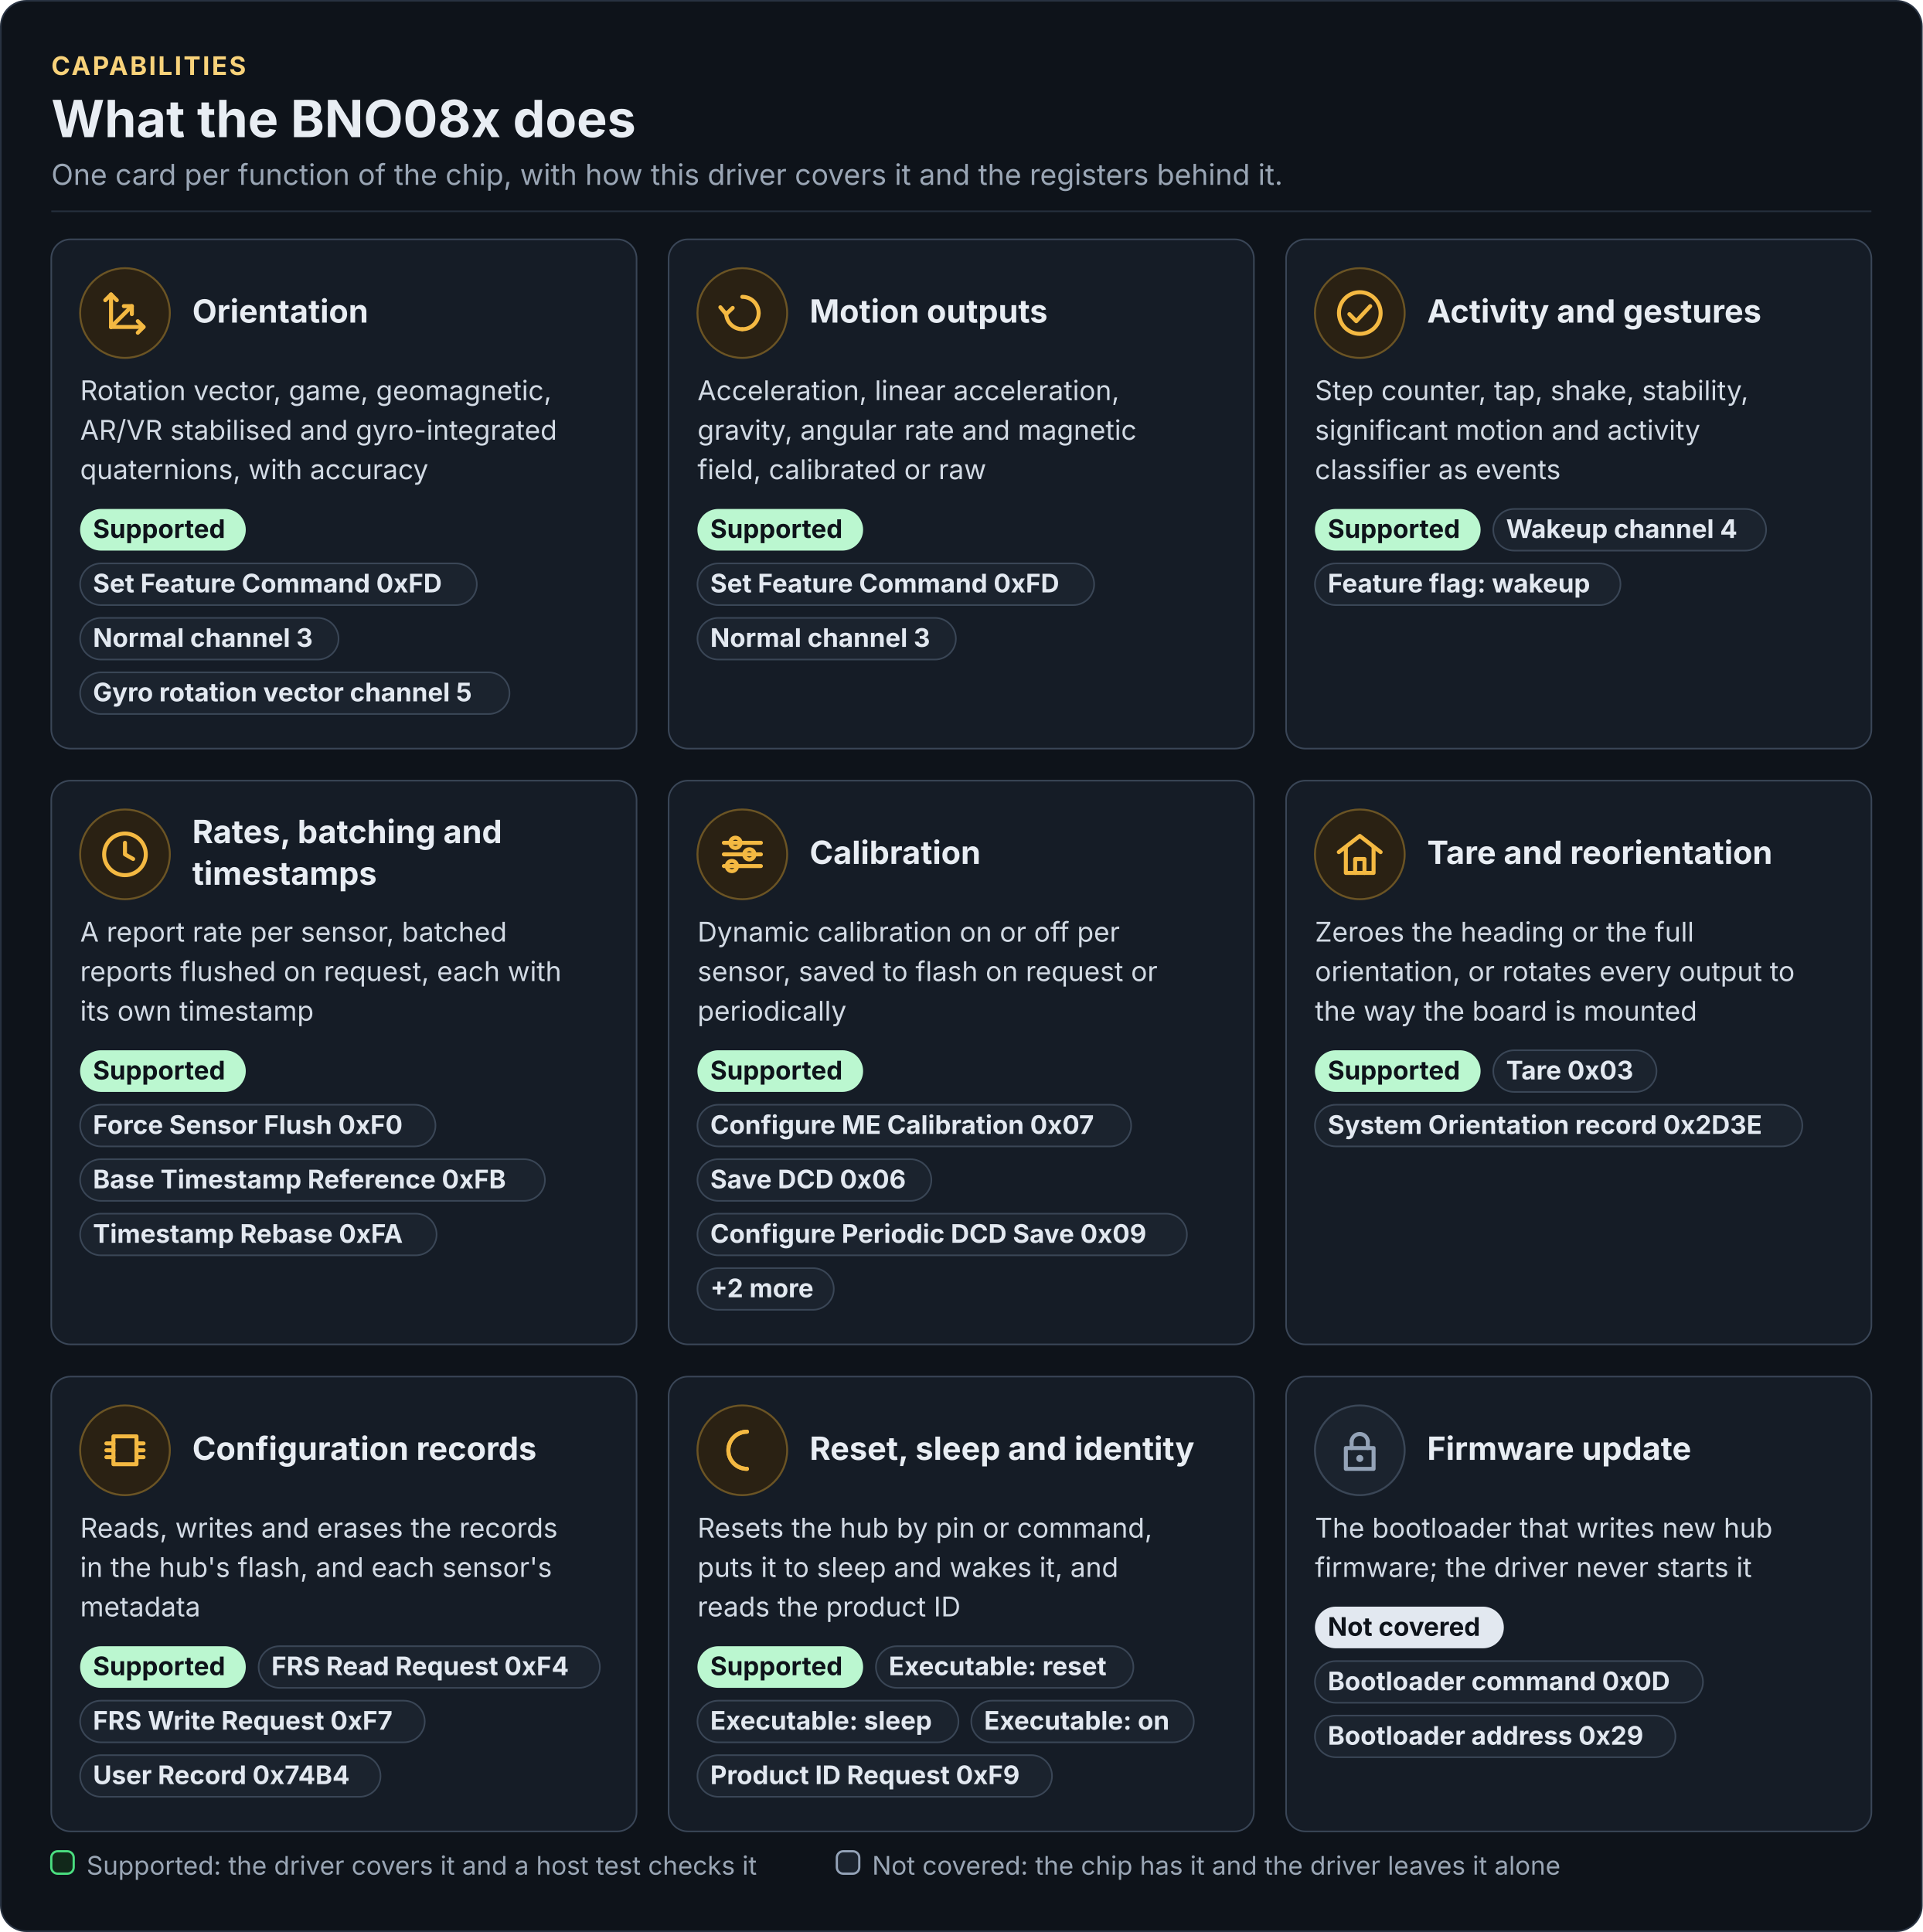
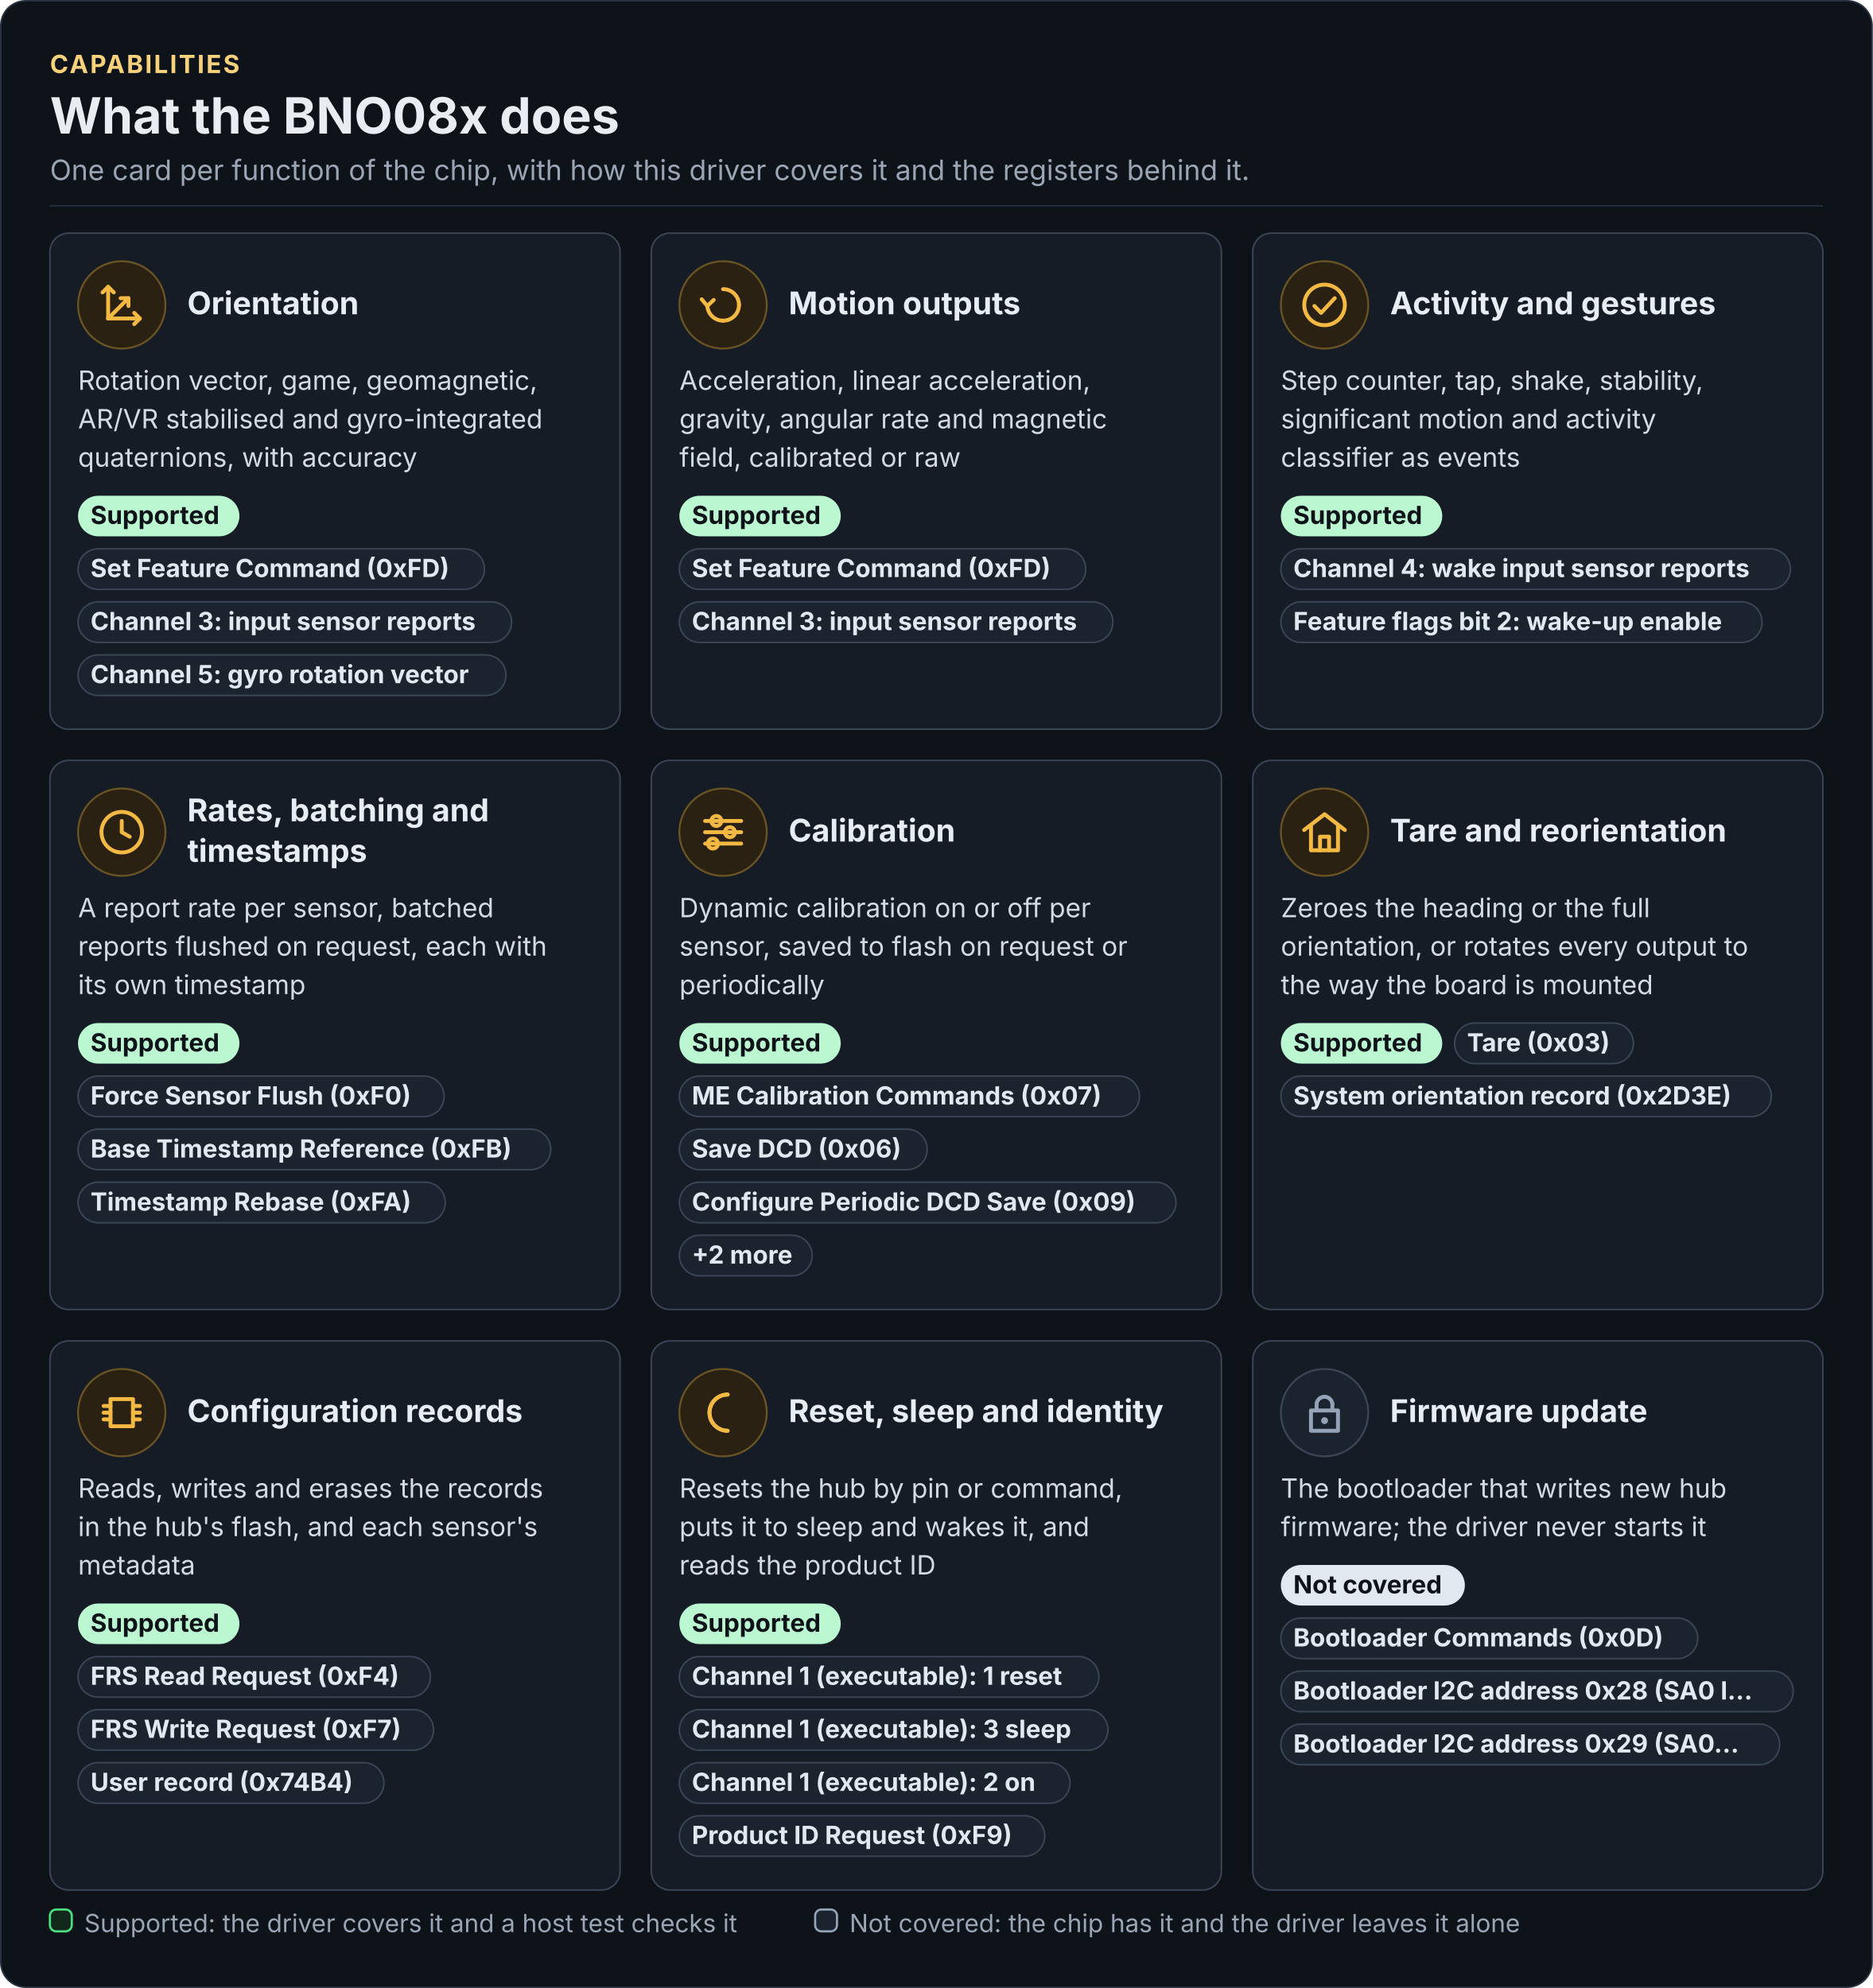
- <svg xmlns="http://www.w3.org/2000/svg" width="1200" height="1206" viewBox="0 0 1200 1206" role="img" aria-labelledby="chip-capabilities-title chip-capabilities-desc" font-family="Inter, 'Segoe UI', Roboto, 'Helvetica Neue', Arial, sans-serif">
-   <rect x="0.5" y="0.5" width="1199" height="1205" rx="16" fill="#0E131A" stroke="#283241" />
+ <svg xmlns="http://www.w3.org/2000/svg" width="1200" height="1274" viewBox="0 0 1200 1274" role="img" aria-labelledby="chip-capabilities-title chip-capabilities-desc" font-family="Inter, 'Segoe UI', Roboto, 'Helvetica Neue', Arial, sans-serif">
+   <rect x="0.5" y="0.5" width="1199" height="1273" rx="16" fill="#0E131A" stroke="#283241" />
  <text x="32" y="46.8" font-size="16" font-weight="700" letter-spacing="1.2" fill="#F8D27A">CAPABILITIES</text>
  <text x="32" y="85.6" font-size="32" font-weight="700" fill="#E8EDF3">What the BNO08x does</text>
  <text x="32" y="115.4" font-size="18" fill="#9AA6B5">One card per function of the chip, with how this driver covers it and the registers behind it.</text>
  <rect x="32" y="131.4" width="1136" height="1" fill="#252F3C" />
  <rect x="32" y="149.4" width="365.3" height="317.9" rx="12" fill="#151C26" stroke="#3A4657" stroke-width="1" />
  <rect x="417.3" y="149.4" width="365.3" height="317.9" rx="12" fill="#151C26" stroke="#3A4657" stroke-width="1" />
  <rect x="802.7" y="149.4" width="365.3" height="317.9" rx="12" fill="#151C26" stroke="#3A4657" stroke-width="1" />
  <rect x="32" y="487.3" width="365.3" height="351.9" rx="12" fill="#151C26" stroke="#3A4657" stroke-width="1" />
  <rect x="417.3" y="487.3" width="365.3" height="351.9" rx="12" fill="#151C26" stroke="#3A4657" stroke-width="1" />
  <rect x="802.7" y="487.3" width="365.3" height="351.9" rx="12" fill="#151C26" stroke="#3A4657" stroke-width="1" />
-   <rect x="32" y="859.3" width="365.3" height="283.9" rx="12" fill="#151C26" stroke="#3A4657" stroke-width="1" />
-   <rect x="417.3" y="859.3" width="365.3" height="283.9" rx="12" fill="#151C26" stroke="#3A4657" stroke-width="1" />
-   <rect x="802.7" y="859.3" width="365.3" height="283.9" rx="12" fill="#151C26" stroke="#3A4657" stroke-width="1" />
+   <rect x="32" y="859.3" width="365.3" height="351.9" rx="12" fill="#151C26" stroke="#3A4657" stroke-width="1" />
+   <rect x="417.3" y="859.3" width="365.3" height="351.9" rx="12" fill="#151C26" stroke="#3A4657" stroke-width="1" />
+   <rect x="802.7" y="859.3" width="365.3" height="351.9" rx="12" fill="#151C26" stroke="#3A4657" stroke-width="1" />
  <circle cx="78" cy="195.4" r="28" fill="#2A2113" stroke="#6B5424" stroke-width="1.2" />
  <path d="M69.3 204.1 L69.3 183.8" fill="none" stroke="#F4B942" stroke-width="2.5" stroke-linecap="round" stroke-linejoin="round" />
  <path d="M65.7 187.4 L69.3 183.8 L72.9 187.4" fill="none" stroke="#F4B942" stroke-width="2.5" stroke-linecap="round" stroke-linejoin="round" />
  <path d="M69.3 204.1 L89.6 204.1" fill="none" stroke="#F4B942" stroke-width="2.5" stroke-linecap="round" stroke-linejoin="round" />
  <path d="M86 200.5 L89.6 204.1 L86 207.7" fill="none" stroke="#F4B942" stroke-width="2.5" stroke-linecap="round" stroke-linejoin="round" />
  <path d="M69.3 204.1 L82.3 191.1" fill="none" stroke="#F4B942" stroke-width="2.5" stroke-linecap="round" stroke-linejoin="round" />
  <path d="M77.3 191.1 L82.3 191.1 L82.3 196.1" fill="none" stroke="#F4B942" stroke-width="2.5" stroke-linecap="round" stroke-linejoin="round" />
  <text x="120" y="201.4" font-size="20" font-weight="700" fill="#E8EDF3">Orientation</text>
  <text x="50" y="249.8" font-size="17" fill="#D2DAE4">Rotation vector, game, geomagnetic,</text>
  <text x="50" y="274.5" font-size="17" fill="#D2DAE4">AR/VR stabilised and gyro-integrated</text>
  <text x="50" y="299.1" font-size="17" fill="#D2DAE4">quaternions, with accuracy</text>
  <rect x="50" y="317.7" width="103.4" height="26" rx="13" fill="#BBF7D0" />
  <text x="58" y="335.8" font-size="16" font-weight="700" fill="#0E131A">Supported</text>
-   <rect x="50" y="351.7" width="247.6" height="26" rx="13" fill="#1B232E" stroke="#3A4656" stroke-width="1" />
-   <text x="58" y="369.8" font-size="16" font-weight="700" fill="#E2E8F0">Set Feature Command 0xFD</text>
-   <rect x="50" y="385.7" width="161.3" height="26" rx="13" fill="#1B232E" stroke="#3A4656" stroke-width="1" />
-   <text x="58" y="403.8" font-size="16" font-weight="700" fill="#E2E8F0">Normal channel 3</text>
-   <rect x="50" y="419.7" width="268" height="26" rx="13" fill="#1B232E" stroke="#3A4656" stroke-width="1" />
-   <text x="58" y="437.8" font-size="16" font-weight="700" fill="#E2E8F0">Gyro rotation vector channel 5</text>
+   <rect x="50" y="351.7" width="260.4" height="26" rx="13" fill="#1B232E" stroke="#3A4656" stroke-width="1" />
+   <text x="58" y="369.8" font-size="16" font-weight="700" fill="#E2E8F0">Set Feature Command (0xFD)</text>
+   <rect x="50" y="385.7" width="277.8" height="26" rx="13" fill="#1B232E" stroke="#3A4656" stroke-width="1" />
+   <text x="58" y="403.8" font-size="16" font-weight="700" fill="#E2E8F0">Channel 3: input sensor reports</text>
+   <rect x="50" y="419.7" width="274.2" height="26" rx="13" fill="#1B232E" stroke="#3A4656" stroke-width="1" />
+   <text x="58" y="437.8" font-size="16" font-weight="700" fill="#E2E8F0">Channel 5: gyro rotation vector</text>
  <circle cx="463.3" cy="195.4" r="28" fill="#2A2113" stroke="#6B5424" stroke-width="1.2" />
  <path d="M463.3 185.3 A10.1 10.1 0 0 1 473.5 195.4" fill="none" stroke="#F4B942" stroke-width="2.5" stroke-linecap="round" stroke-linejoin="round" />
  <path d="M473.5 195.4 A10.1 10.1 0 0 1 463.3 205.5" fill="none" stroke="#F4B942" stroke-width="2.5" stroke-linecap="round" stroke-linejoin="round" />
  <path d="M463.3 205.5 A10.1 10.1 0 0 1 453.2 195.4" fill="none" stroke="#F4B942" stroke-width="2.5" stroke-linecap="round" stroke-linejoin="round" />
  <path d="M449.6 191.8 L453.2 196.1 L457.3 192.2" fill="none" stroke="#F4B942" stroke-width="2.5" stroke-linecap="round" stroke-linejoin="round" />
  <text x="505.3" y="201.4" font-size="20" font-weight="700" fill="#E8EDF3">Motion outputs</text>
  <text x="435.3" y="249.8" font-size="17" fill="#D2DAE4">Acceleration, linear acceleration,</text>
  <text x="435.3" y="274.5" font-size="17" fill="#D2DAE4">gravity, angular rate and magnetic</text>
  <text x="435.3" y="299.1" font-size="17" fill="#D2DAE4">field, calibrated or raw</text>
  <rect x="435.3" y="317.7" width="103.4" height="26" rx="13" fill="#BBF7D0" />
  <text x="443.3" y="335.8" font-size="16" font-weight="700" fill="#0E131A">Supported</text>
-   <rect x="435.3" y="351.7" width="247.6" height="26" rx="13" fill="#1B232E" stroke="#3A4656" stroke-width="1" />
-   <text x="443.3" y="369.8" font-size="16" font-weight="700" fill="#E2E8F0">Set Feature Command 0xFD</text>
-   <rect x="435.3" y="385.7" width="161.3" height="26" rx="13" fill="#1B232E" stroke="#3A4656" stroke-width="1" />
-   <text x="443.3" y="403.8" font-size="16" font-weight="700" fill="#E2E8F0">Normal channel 3</text>
+   <rect x="435.3" y="351.7" width="260.4" height="26" rx="13" fill="#1B232E" stroke="#3A4656" stroke-width="1" />
+   <text x="443.3" y="369.8" font-size="16" font-weight="700" fill="#E2E8F0">Set Feature Command (0xFD)</text>
+   <rect x="435.3" y="385.7" width="277.8" height="26" rx="13" fill="#1B232E" stroke="#3A4656" stroke-width="1" />
+   <text x="443.3" y="403.8" font-size="16" font-weight="700" fill="#E2E8F0">Channel 3: input sensor reports</text>
  <circle cx="848.7" cy="195.4" r="28" fill="#2A2113" stroke="#6B5424" stroke-width="1.2" />
  <circle cx="848.7" cy="195.4" r="13" fill="none" stroke="#F4B942" stroke-width="2.5" />
  <path d="M842.2 196.1 L846.5 200.5 L855.2 191.1" fill="none" stroke="#F4B942" stroke-width="2.5" stroke-linecap="round" stroke-linejoin="round" />
  <text x="890.7" y="201.4" font-size="20" font-weight="700" fill="#E8EDF3">Activity and gestures</text>
  <text x="820.7" y="249.8" font-size="17" fill="#D2DAE4">Step counter, tap, shake, stability,</text>
  <text x="820.7" y="274.5" font-size="17" fill="#D2DAE4">significant motion and activity</text>
  <text x="820.7" y="299.1" font-size="17" fill="#D2DAE4">classifier as events</text>
  <rect x="820.7" y="317.7" width="103.4" height="26" rx="13" fill="#BBF7D0" />
  <text x="828.7" y="335.8" font-size="16" font-weight="700" fill="#0E131A">Supported</text>
-   <rect x="932" y="317.7" width="170.3" height="26" rx="13" fill="#1B232E" stroke="#3A4656" stroke-width="1" />
-   <text x="940" y="335.8" font-size="16" font-weight="700" fill="#E2E8F0">Wakeup channel 4</text>
-   <rect x="820.7" y="351.7" width="190.7" height="26" rx="13" fill="#1B232E" stroke="#3A4656" stroke-width="1" />
-   <text x="828.7" y="369.8" font-size="16" font-weight="700" fill="#E2E8F0">Feature flag: wakeup</text>
+   <rect x="820.7" y="351.7" width="326.5" height="26" rx="13" fill="#1B232E" stroke="#3A4656" stroke-width="1" />
+   <text x="828.7" y="369.8" font-size="16" font-weight="700" fill="#E2E8F0">Channel 4: wake input sensor reports</text>
+   <rect x="820.7" y="385.7" width="308.3" height="26" rx="13" fill="#1B232E" stroke="#3A4656" stroke-width="1" />
+   <text x="828.7" y="403.8" font-size="16" font-weight="700" fill="#E2E8F0">Feature flags bit 2: wake-up enable</text>
  <circle cx="78" cy="533.3" r="28" fill="#2A2113" stroke="#6B5424" stroke-width="1.2" />
  <circle cx="78" cy="533.3" r="13" fill="none" stroke="#F4B942" stroke-width="2.5" />
  <path d="M78 526.1 L78 533.3 L83.1 536.2" fill="none" stroke="#F4B942" stroke-width="2.5" stroke-linecap="round" stroke-linejoin="round" />
  <text x="120" y="526.3" font-size="20" font-weight="700" fill="#E8EDF3">Rates, batching and</text>
  <text x="120" y="552.3" font-size="20" font-weight="700" fill="#E8EDF3">timestamps</text>
  <text x="50" y="587.8" font-size="17" fill="#D2DAE4">A report rate per sensor, batched</text>
  <text x="50" y="612.4" font-size="17" fill="#D2DAE4">reports flushed on request, each with</text>
  <text x="50" y="637.1" font-size="17" fill="#D2DAE4">its own timestamp</text>
  <rect x="50" y="655.6" width="103.4" height="26" rx="13" fill="#BBF7D0" />
  <text x="58" y="673.8" font-size="16" font-weight="700" fill="#0E131A">Supported</text>
-   <rect x="50" y="689.6" width="221.8" height="26" rx="13" fill="#1B232E" stroke="#3A4656" stroke-width="1" />
-   <text x="58" y="707.8" font-size="16" font-weight="700" fill="#E2E8F0">Force Sensor Flush 0xF0</text>
-   <rect x="50" y="723.6" width="290.1" height="26" rx="13" fill="#1B232E" stroke="#3A4656" stroke-width="1" />
-   <text x="58" y="741.8" font-size="16" font-weight="700" fill="#E2E8F0">Base Timestamp Reference 0xFB</text>
-   <rect x="50" y="757.6" width="222.5" height="26" rx="13" fill="#1B232E" stroke="#3A4656" stroke-width="1" />
-   <text x="58" y="775.8" font-size="16" font-weight="700" fill="#E2E8F0">Timestamp Rebase 0xFA</text>
+   <rect x="50" y="689.6" width="234.6" height="26" rx="13" fill="#1B232E" stroke="#3A4656" stroke-width="1" />
+   <text x="58" y="707.8" font-size="16" font-weight="700" fill="#E2E8F0">Force Sensor Flush (0xF0)</text>
+   <rect x="50" y="723.6" width="302.9" height="26" rx="13" fill="#1B232E" stroke="#3A4656" stroke-width="1" />
+   <text x="58" y="741.8" font-size="16" font-weight="700" fill="#E2E8F0">Base Timestamp Reference (0xFB)</text>
+   <rect x="50" y="757.6" width="235.3" height="26" rx="13" fill="#1B232E" stroke="#3A4656" stroke-width="1" />
+   <text x="58" y="775.8" font-size="16" font-weight="700" fill="#E2E8F0">Timestamp Rebase (0xFA)</text>
  <circle cx="463.3" cy="533.3" r="28" fill="#2A2113" stroke="#6B5424" stroke-width="1.2" />
  <path d="M451.8 526.1 L474.9 526.1" fill="none" stroke="#F4B942" stroke-width="2.5" stroke-linecap="round" stroke-linejoin="round" />
  <circle cx="459" cy="526.1" r="3.2" fill="none" stroke="#F4B942" stroke-width="2.5" />
  <path d="M451.8 533.3 L474.9 533.3" fill="none" stroke="#F4B942" stroke-width="2.5" stroke-linecap="round" stroke-linejoin="round" />
  <circle cx="467.7" cy="533.3" r="3.2" fill="none" stroke="#F4B942" stroke-width="2.5" />
  <path d="M451.8 540.6 L474.9 540.6" fill="none" stroke="#F4B942" stroke-width="2.5" stroke-linecap="round" stroke-linejoin="round" />
  <circle cx="456.8" cy="540.6" r="3.2" fill="none" stroke="#F4B942" stroke-width="2.5" />
  <text x="505.3" y="539.3" font-size="20" font-weight="700" fill="#E8EDF3">Calibration</text>
  <text x="435.3" y="587.8" font-size="17" fill="#D2DAE4">Dynamic calibration on or off per</text>
  <text x="435.3" y="612.4" font-size="17" fill="#D2DAE4">sensor, saved to flash on request or</text>
  <text x="435.3" y="637.1" font-size="17" fill="#D2DAE4">periodically</text>
  <rect x="435.3" y="655.6" width="103.4" height="26" rx="13" fill="#BBF7D0" />
  <text x="443.3" y="673.8" font-size="16" font-weight="700" fill="#0E131A">Supported</text>
-   <rect x="435.3" y="689.6" width="270.7" height="26" rx="13" fill="#1B232E" stroke="#3A4656" stroke-width="1" />
-   <text x="443.3" y="707.8" font-size="16" font-weight="700" fill="#E2E8F0">Configure ME Calibration 0x07</text>
-   <rect x="435.3" y="723.6" width="146" height="26" rx="13" fill="#1B232E" stroke="#3A4656" stroke-width="1" />
-   <text x="443.3" y="741.8" font-size="16" font-weight="700" fill="#E2E8F0">Save DCD 0x06</text>
-   <rect x="435.3" y="757.6" width="305.5" height="26" rx="13" fill="#1B232E" stroke="#3A4656" stroke-width="1" />
-   <text x="443.3" y="775.8" font-size="16" font-weight="700" fill="#E2E8F0">Configure Periodic DCD Save 0x09</text>
+   <rect x="435.3" y="689.6" width="294.8" height="26" rx="13" fill="#1B232E" stroke="#3A4656" stroke-width="1" />
+   <text x="443.3" y="707.8" font-size="16" font-weight="700" fill="#E2E8F0">ME Calibration Commands (0x07)</text>
+   <rect x="435.3" y="723.6" width="158.8" height="26" rx="13" fill="#1B232E" stroke="#3A4656" stroke-width="1" />
+   <text x="443.3" y="741.8" font-size="16" font-weight="700" fill="#E2E8F0">Save DCD (0x06)</text>
+   <rect x="435.3" y="757.6" width="318.2" height="26" rx="13" fill="#1B232E" stroke="#3A4656" stroke-width="1" />
+   <text x="443.3" y="775.8" font-size="16" font-weight="700" fill="#E2E8F0">Configure Periodic DCD Save (0x09)</text>
  <rect x="435.3" y="791.6" width="85.1" height="26" rx="13" fill="#1B232E" stroke="#3A4656" stroke-width="1" />
  <text x="443.3" y="809.8" font-size="16" font-weight="700" fill="#E2E8F0">+2 more</text>
  <circle cx="848.7" cy="533.3" r="28" fill="#2A2113" stroke="#6B5424" stroke-width="1.2" />
  <path d="M835.6 531.9 L848.7 521.8 L861.7 531.9" fill="none" stroke="#F4B942" stroke-width="2.5" stroke-linecap="round" stroke-linejoin="round" />
  <path d="M840 529 L840 544.9 L857.3 544.9 L857.3 529" fill="none" stroke="#F4B942" stroke-width="2.5" stroke-linecap="round" stroke-linejoin="round" />
  <path d="M845.8 544.9 L845.8 536.2 L851.6 536.2 L851.6 544.9" fill="none" stroke="#F4B942" stroke-width="2.5" stroke-linecap="round" stroke-linejoin="round" />
  <text x="890.7" y="539.3" font-size="20" font-weight="700" fill="#E8EDF3">Tare and reorientation</text>
  <text x="820.7" y="587.8" font-size="17" fill="#D2DAE4">Zeroes the heading or the full</text>
  <text x="820.7" y="612.4" font-size="17" fill="#D2DAE4">orientation, or rotates every output to</text>
  <text x="820.7" y="637.1" font-size="17" fill="#D2DAE4">the way the board is mounted</text>
  <rect x="820.7" y="655.6" width="103.4" height="26" rx="13" fill="#BBF7D0" />
  <text x="828.7" y="673.8" font-size="16" font-weight="700" fill="#0E131A">Supported</text>
-   <rect x="932" y="655.6" width="101.9" height="26" rx="13" fill="#1B232E" stroke="#3A4656" stroke-width="1" />
-   <text x="940" y="673.8" font-size="16" font-weight="700" fill="#E2E8F0">Tare 0x03</text>
-   <rect x="820.7" y="689.6" width="304.2" height="26" rx="13" fill="#1B232E" stroke="#3A4656" stroke-width="1" />
-   <text x="828.7" y="707.8" font-size="16" font-weight="700" fill="#E2E8F0">System Orientation record 0x2D3E</text>
+   <rect x="932" y="655.6" width="114.6" height="26" rx="13" fill="#1B232E" stroke="#3A4656" stroke-width="1" />
+   <text x="940" y="673.8" font-size="16" font-weight="700" fill="#E2E8F0">Tare (0x03)</text>
+   <rect x="820.7" y="689.6" width="314.3" height="26" rx="13" fill="#1B232E" stroke="#3A4656" stroke-width="1" />
+   <text x="828.7" y="707.8" font-size="16" font-weight="700" fill="#E2E8F0">System orientation record (0x2D3E)</text>
  <circle cx="78" cy="905.3" r="28" fill="#2A2113" stroke="#6B5424" stroke-width="1.2" />
  <path d="M70.8 896.6 L85.2 896.6 L85.2 914 L70.8 914 Z" fill="none" stroke="#F4B942" stroke-width="2.5" stroke-linecap="round" stroke-linejoin="round" />
  <path d="M66.4 901 L70.8 901" fill="none" stroke="#F4B942" stroke-width="2.5" stroke-linecap="round" stroke-linejoin="round" />
  <path d="M66.4 905.3 L70.8 905.3" fill="none" stroke="#F4B942" stroke-width="2.5" stroke-linecap="round" stroke-linejoin="round" />
  <path d="M66.4 909.6 L70.8 909.6" fill="none" stroke="#F4B942" stroke-width="2.5" stroke-linecap="round" stroke-linejoin="round" />
  <path d="M85.2 901 L89.6 901" fill="none" stroke="#F4B942" stroke-width="2.5" stroke-linecap="round" stroke-linejoin="round" />
  <path d="M85.2 905.3 L89.6 905.3" fill="none" stroke="#F4B942" stroke-width="2.5" stroke-linecap="round" stroke-linejoin="round" />
  <path d="M85.2 909.6 L89.6 909.6" fill="none" stroke="#F4B942" stroke-width="2.5" stroke-linecap="round" stroke-linejoin="round" />
  <text x="120" y="911.3" font-size="20" font-weight="700" fill="#E8EDF3">Configuration records</text>
  <text x="50" y="959.8" font-size="17" fill="#D2DAE4">Reads, writes and erases the records</text>
  <text x="50" y="984.4" font-size="17" fill="#D2DAE4">in the hub's flash, and each sensor's</text>
  <text x="50" y="1009" font-size="17" fill="#D2DAE4">metadata</text>
  <rect x="50" y="1027.6" width="103.4" height="26" rx="13" fill="#BBF7D0" />
  <text x="58" y="1045.7" font-size="16" font-weight="700" fill="#0E131A">Supported</text>
-   <rect x="161.4" y="1027.6" width="213" height="26" rx="13" fill="#1B232E" stroke="#3A4656" stroke-width="1" />
-   <text x="169.4" y="1045.7" font-size="16" font-weight="700" fill="#E2E8F0">FRS Read Request 0xF4</text>
-   <rect x="50" y="1061.6" width="215.1" height="26" rx="13" fill="#1B232E" stroke="#3A4656" stroke-width="1" />
-   <text x="58" y="1079.7" font-size="16" font-weight="700" fill="#E2E8F0">FRS Write Request 0xF7</text>
-   <rect x="50" y="1095.6" width="187.5" height="26" rx="13" fill="#1B232E" stroke="#3A4656" stroke-width="1" />
-   <text x="58" y="1113.7" font-size="16" font-weight="700" fill="#E2E8F0">User Record 0x74B4</text>
+   <rect x="50" y="1061.6" width="225.8" height="26" rx="13" fill="#1B232E" stroke="#3A4656" stroke-width="1" />
+   <text x="58" y="1079.7" font-size="16" font-weight="700" fill="#E2E8F0">FRS Read Request (0xF4)</text>
+   <rect x="50" y="1095.6" width="227.8" height="26" rx="13" fill="#1B232E" stroke="#3A4656" stroke-width="1" />
+   <text x="58" y="1113.7" font-size="16" font-weight="700" fill="#E2E8F0">FRS Write Request (0xF7)</text>
+   <rect x="50" y="1129.6" width="196" height="26" rx="13" fill="#1B232E" stroke="#3A4656" stroke-width="1" />
+   <text x="58" y="1147.7" font-size="16" font-weight="700" fill="#E2E8F0">User record (0x74B4)</text>
  <circle cx="463.3" cy="905.3" r="28" fill="#2A2113" stroke="#6B5424" stroke-width="1.2" />
  <path d="M466.2 893.7 A11.6 11.6 0 0 0 466.2 916.9" fill="none" stroke="#F4B942" stroke-width="2.5" stroke-linecap="round" stroke-linejoin="round" />
  <path d="M466.2 916.9 A9.4 9.4 0 0 1 466.2 893.7" fill="none" stroke="#F4B942" stroke-width="2.5" stroke-linecap="round" stroke-linejoin="round" />
  <text x="505.3" y="911.3" font-size="20" font-weight="700" fill="#E8EDF3">Reset, sleep and identity</text>
  <text x="435.3" y="959.8" font-size="17" fill="#D2DAE4">Resets the hub by pin or command,</text>
  <text x="435.3" y="984.4" font-size="17" fill="#D2DAE4">puts it to sleep and wakes it, and</text>
  <text x="435.3" y="1009" font-size="17" fill="#D2DAE4">reads the product ID</text>
  <rect x="435.3" y="1027.6" width="103.4" height="26" rx="13" fill="#BBF7D0" />
  <text x="443.3" y="1045.7" font-size="16" font-weight="700" fill="#0E131A">Supported</text>
-   <rect x="546.7" y="1027.6" width="160.7" height="26" rx="13" fill="#1B232E" stroke="#3A4656" stroke-width="1" />
-   <text x="554.7" y="1045.7" font-size="16" font-weight="700" fill="#E2E8F0">Executable: reset</text>
-   <rect x="435.3" y="1061.6" width="162.9" height="26" rx="13" fill="#1B232E" stroke="#3A4656" stroke-width="1" />
-   <text x="443.3" y="1079.7" font-size="16" font-weight="700" fill="#E2E8F0">Executable: sleep</text>
-   <rect x="606.2" y="1061.6" width="138.9" height="26" rx="13" fill="#1B232E" stroke="#3A4656" stroke-width="1" />
-   <text x="614.2" y="1079.7" font-size="16" font-weight="700" fill="#E2E8F0">Executable: on</text>
-   <rect x="435.3" y="1095.6" width="221.3" height="26" rx="13" fill="#1B232E" stroke="#3A4656" stroke-width="1" />
-   <text x="443.3" y="1113.7" font-size="16" font-weight="700" fill="#E2E8F0">Product ID Request 0xF9</text>
+   <rect x="435.3" y="1061.6" width="268.8" height="26" rx="13" fill="#1B232E" stroke="#3A4656" stroke-width="1" />
+   <text x="443.3" y="1079.7" font-size="16" font-weight="700" fill="#E2E8F0">Channel 1 (executable): 1 reset</text>
+   <rect x="435.3" y="1095.6" width="274.6" height="26" rx="13" fill="#1B232E" stroke="#3A4656" stroke-width="1" />
+   <text x="443.3" y="1113.7" font-size="16" font-weight="700" fill="#E2E8F0">Channel 1 (executable): 3 sleep</text>
+   <rect x="435.3" y="1129.6" width="250.3" height="26" rx="13" fill="#1B232E" stroke="#3A4656" stroke-width="1" />
+   <text x="443.3" y="1147.7" font-size="16" font-weight="700" fill="#E2E8F0">Channel 1 (executable): 2 on</text>
+   <rect x="435.3" y="1163.6" width="234.1" height="26" rx="13" fill="#1B232E" stroke="#3A4656" stroke-width="1" />
+   <text x="443.3" y="1181.7" font-size="16" font-weight="700" fill="#E2E8F0">Product ID Request (0xF9)</text>
  <circle cx="848.7" cy="905.3" r="28" fill="#1B232E" stroke="#3A4656" stroke-width="1.2" />
  <path d="M840 903.9 L857.3 903.9 L857.3 916.9 L840 916.9 Z" fill="none" stroke="#94A3B8" stroke-width="2.5" stroke-linecap="round" stroke-linejoin="round" />
  <path d="M843.6 903.9 L843.6 899.5" fill="none" stroke="#94A3B8" stroke-width="2.5" stroke-linecap="round" stroke-linejoin="round" />
  <path d="M843.6 899.5 A5.1 5.1 0 0 1 853.7 899.5" fill="none" stroke="#94A3B8" stroke-width="2.5" stroke-linecap="round" stroke-linejoin="round" />
  <path d="M853.7 899.5 L853.7 903.9" fill="none" stroke="#94A3B8" stroke-width="2.5" stroke-linecap="round" stroke-linejoin="round" />
  <circle cx="848.7" cy="910.4" r="2.2" fill="#94A3B8" />
  <text x="890.7" y="911.3" font-size="20" font-weight="700" fill="#E8EDF3">Firmware update</text>
  <text x="820.7" y="959.8" font-size="17" fill="#D2DAE4">The bootloader that writes new hub</text>
  <text x="820.7" y="984.4" font-size="17" fill="#D2DAE4">firmware; the driver never starts it</text>
  <rect x="820.7" y="1002.9" width="117.9" height="26" rx="13" fill="#E2E8F0" />
  <text x="828.7" y="1021.1" font-size="16" font-weight="700" fill="#0E131A">Not covered</text>
-   <rect x="820.7" y="1036.9" width="242.2" height="26" rx="13" fill="#1B232E" stroke="#3A4656" stroke-width="1" />
-   <text x="828.7" y="1055.1" font-size="16" font-weight="700" fill="#E2E8F0">Bootloader command 0x0D</text>
-   <rect x="820.7" y="1070.9" width="225" height="26" rx="13" fill="#1B232E" stroke="#3A4656" stroke-width="1" />
-   <text x="828.7" y="1089.1" font-size="16" font-weight="700" fill="#E2E8F0">Bootloader address 0x29</text>
-   <rect x="32" y="1155.6" width="14" height="14" rx="4" fill="#11281A" stroke="#4ADE80" stroke-width="1.4" />
-   <text x="54" y="1170.2" font-size="16" fill="#9AA6B5">Supported: the driver covers it and a host test checks it</text>
-   <rect x="522.3" y="1155.6" width="14" height="14" rx="4" fill="#1B232E" stroke="#94A3B8" stroke-width="1.4" />
-   <text x="544.3" y="1170.2" font-size="16" fill="#9AA6B5">Not covered: the chip has it and the driver leaves it alone</text>
+   <rect x="820.7" y="1036.9" width="267.1" height="26" rx="13" fill="#1B232E" stroke="#3A4656" stroke-width="1" />
+   <text x="828.7" y="1055.1" font-size="16" font-weight="700" fill="#E2E8F0">Bootloader Commands (0x0D)</text>
+   <rect x="820.7" y="1070.9" width="328.3" height="26" rx="13" fill="#1B232E" stroke="#3A4656" stroke-width="1" />
+   <text x="828.7" y="1089.1" font-size="16" font-weight="700" fill="#E2E8F0">Bootloader I2C address 0x28 (SA0 l…</text>
+   <rect x="820.7" y="1104.9" width="319.6" height="26" rx="13" fill="#1B232E" stroke="#3A4656" stroke-width="1" />
+   <text x="828.7" y="1123.1" font-size="16" font-weight="700" fill="#E2E8F0">Bootloader I2C address 0x29 (SA0…</text>
+   <rect x="32" y="1223.7" width="14" height="14" rx="4" fill="#11281A" stroke="#4ADE80" stroke-width="1.4" />
+   <text x="54" y="1238.2" font-size="16" fill="#9AA6B5">Supported: the driver covers it and a host test checks it</text>
+   <rect x="522.3" y="1223.7" width="14" height="14" rx="4" fill="#1B232E" stroke="#94A3B8" stroke-width="1.4" />
+   <text x="544.3" y="1238.2" font-size="16" fill="#9AA6B5">Not covered: the chip has it and the driver leaves it alone</text>
</svg>
